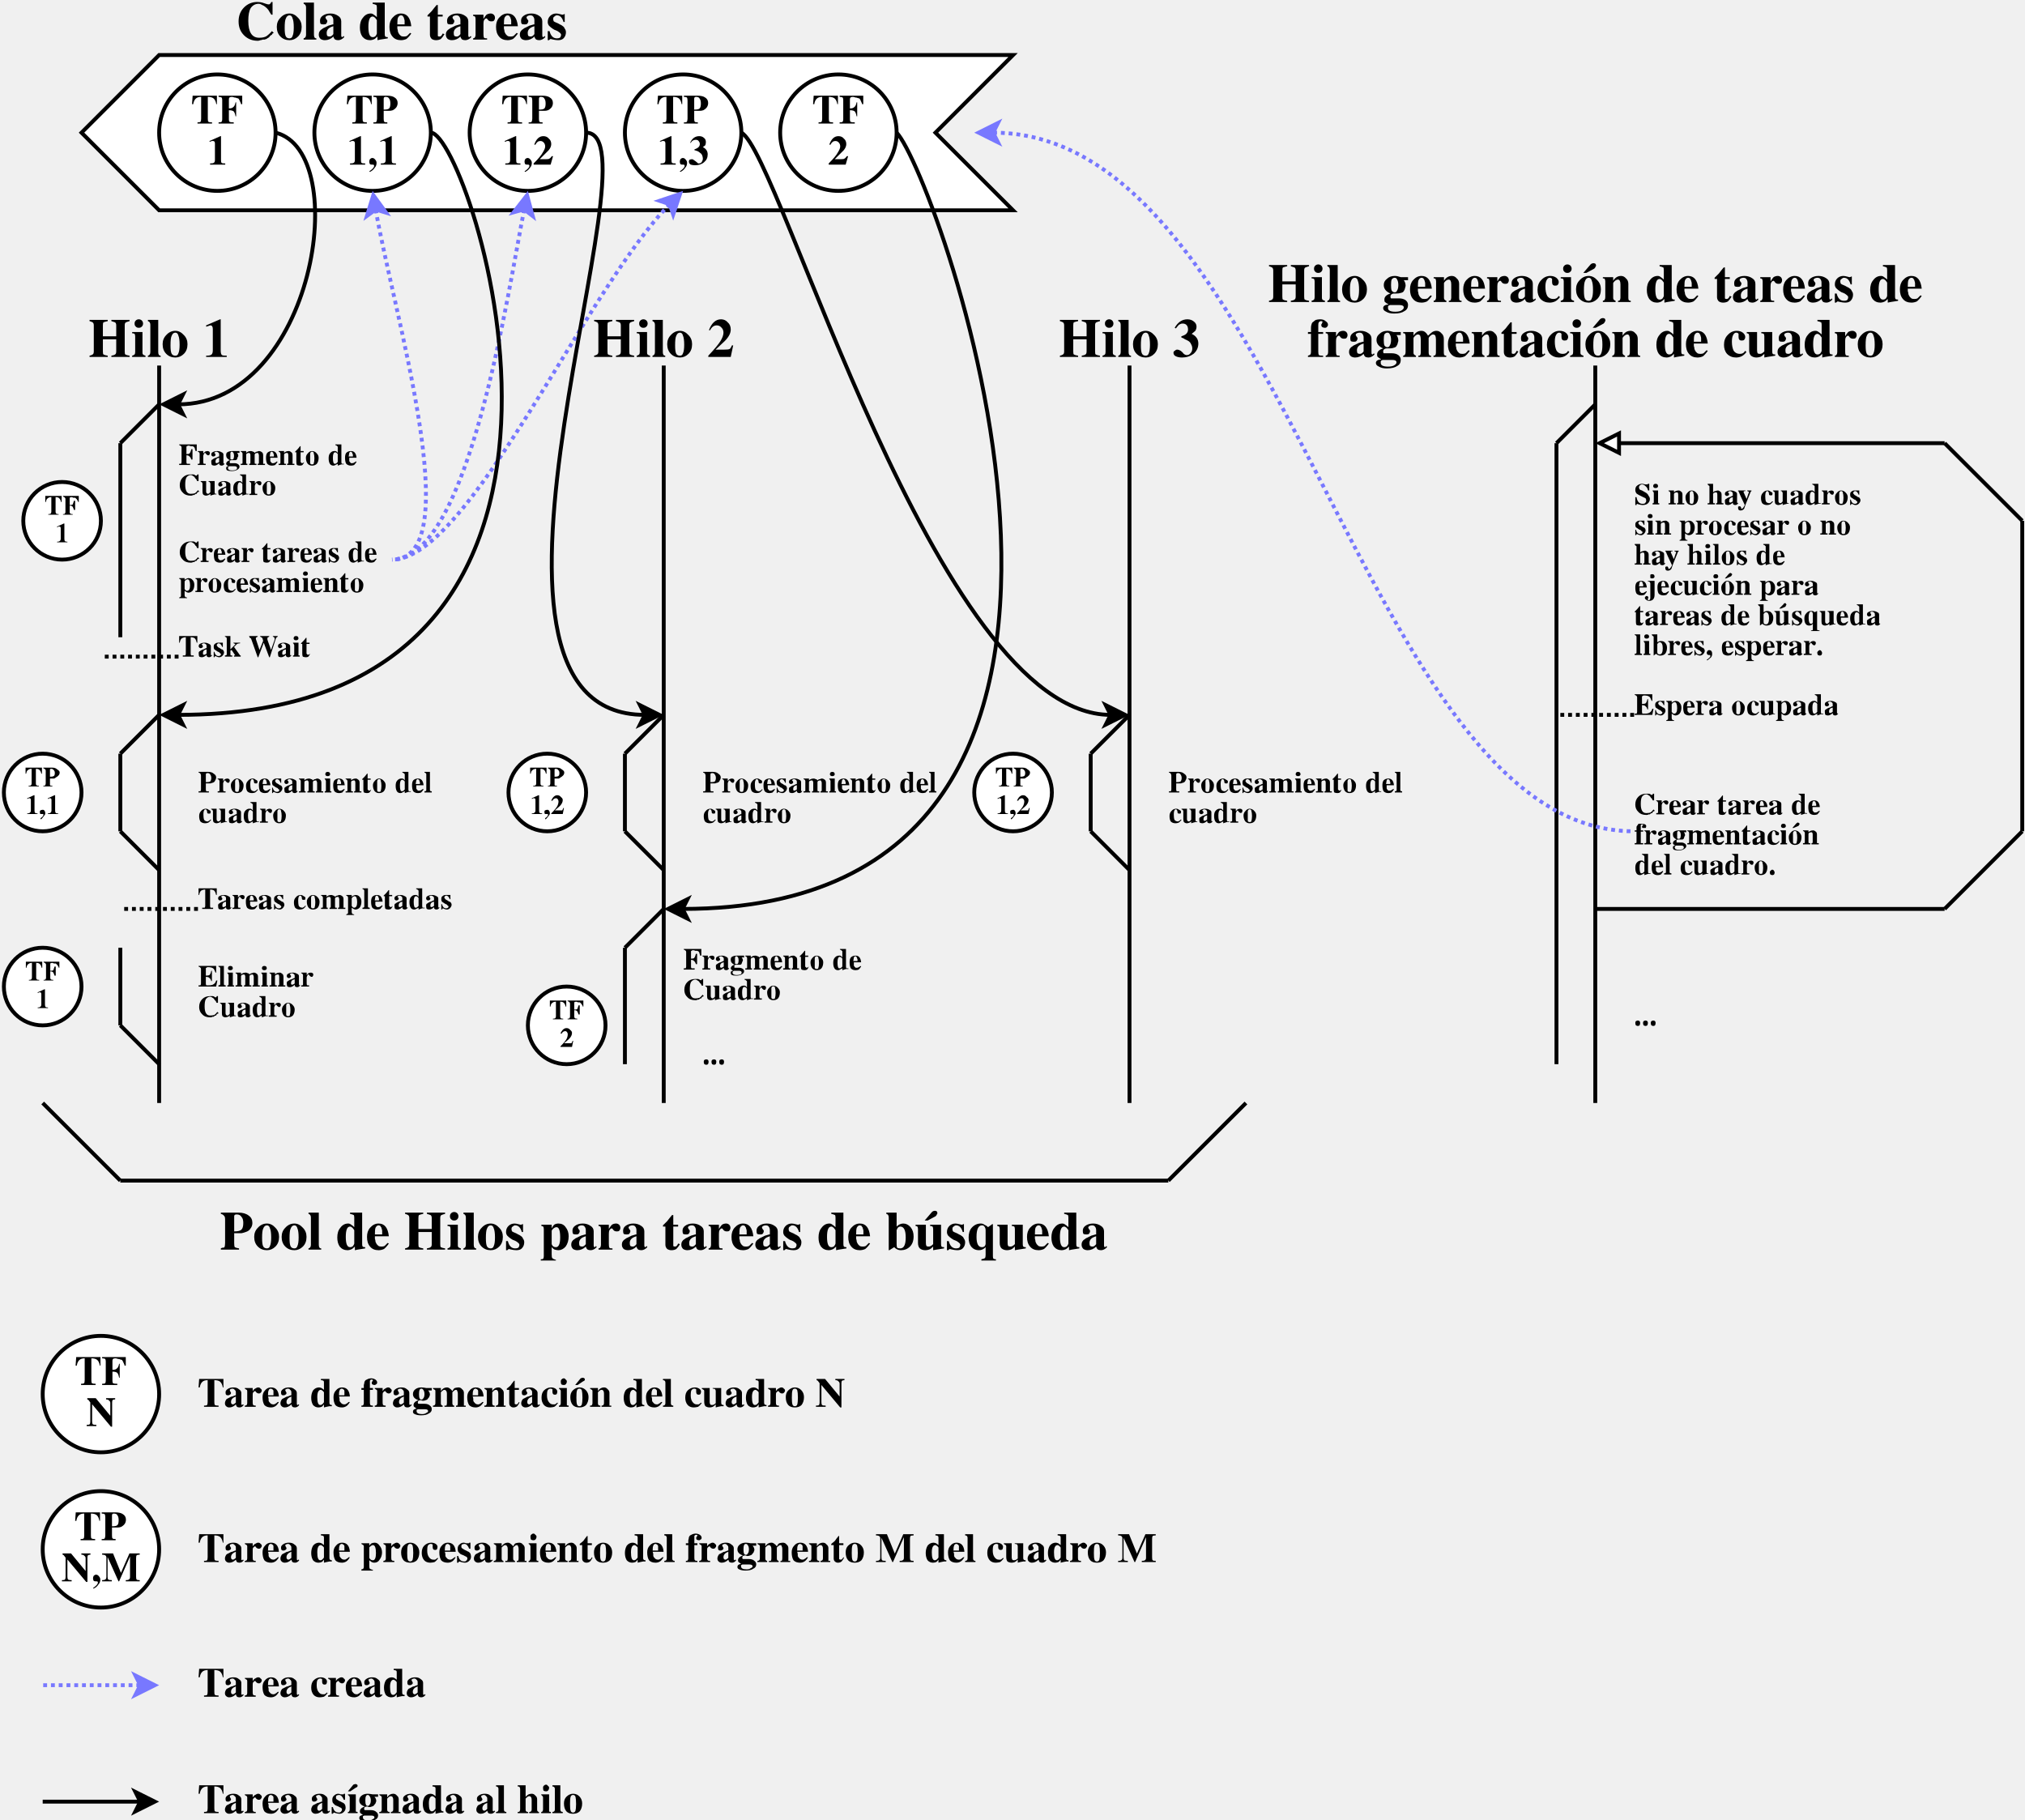
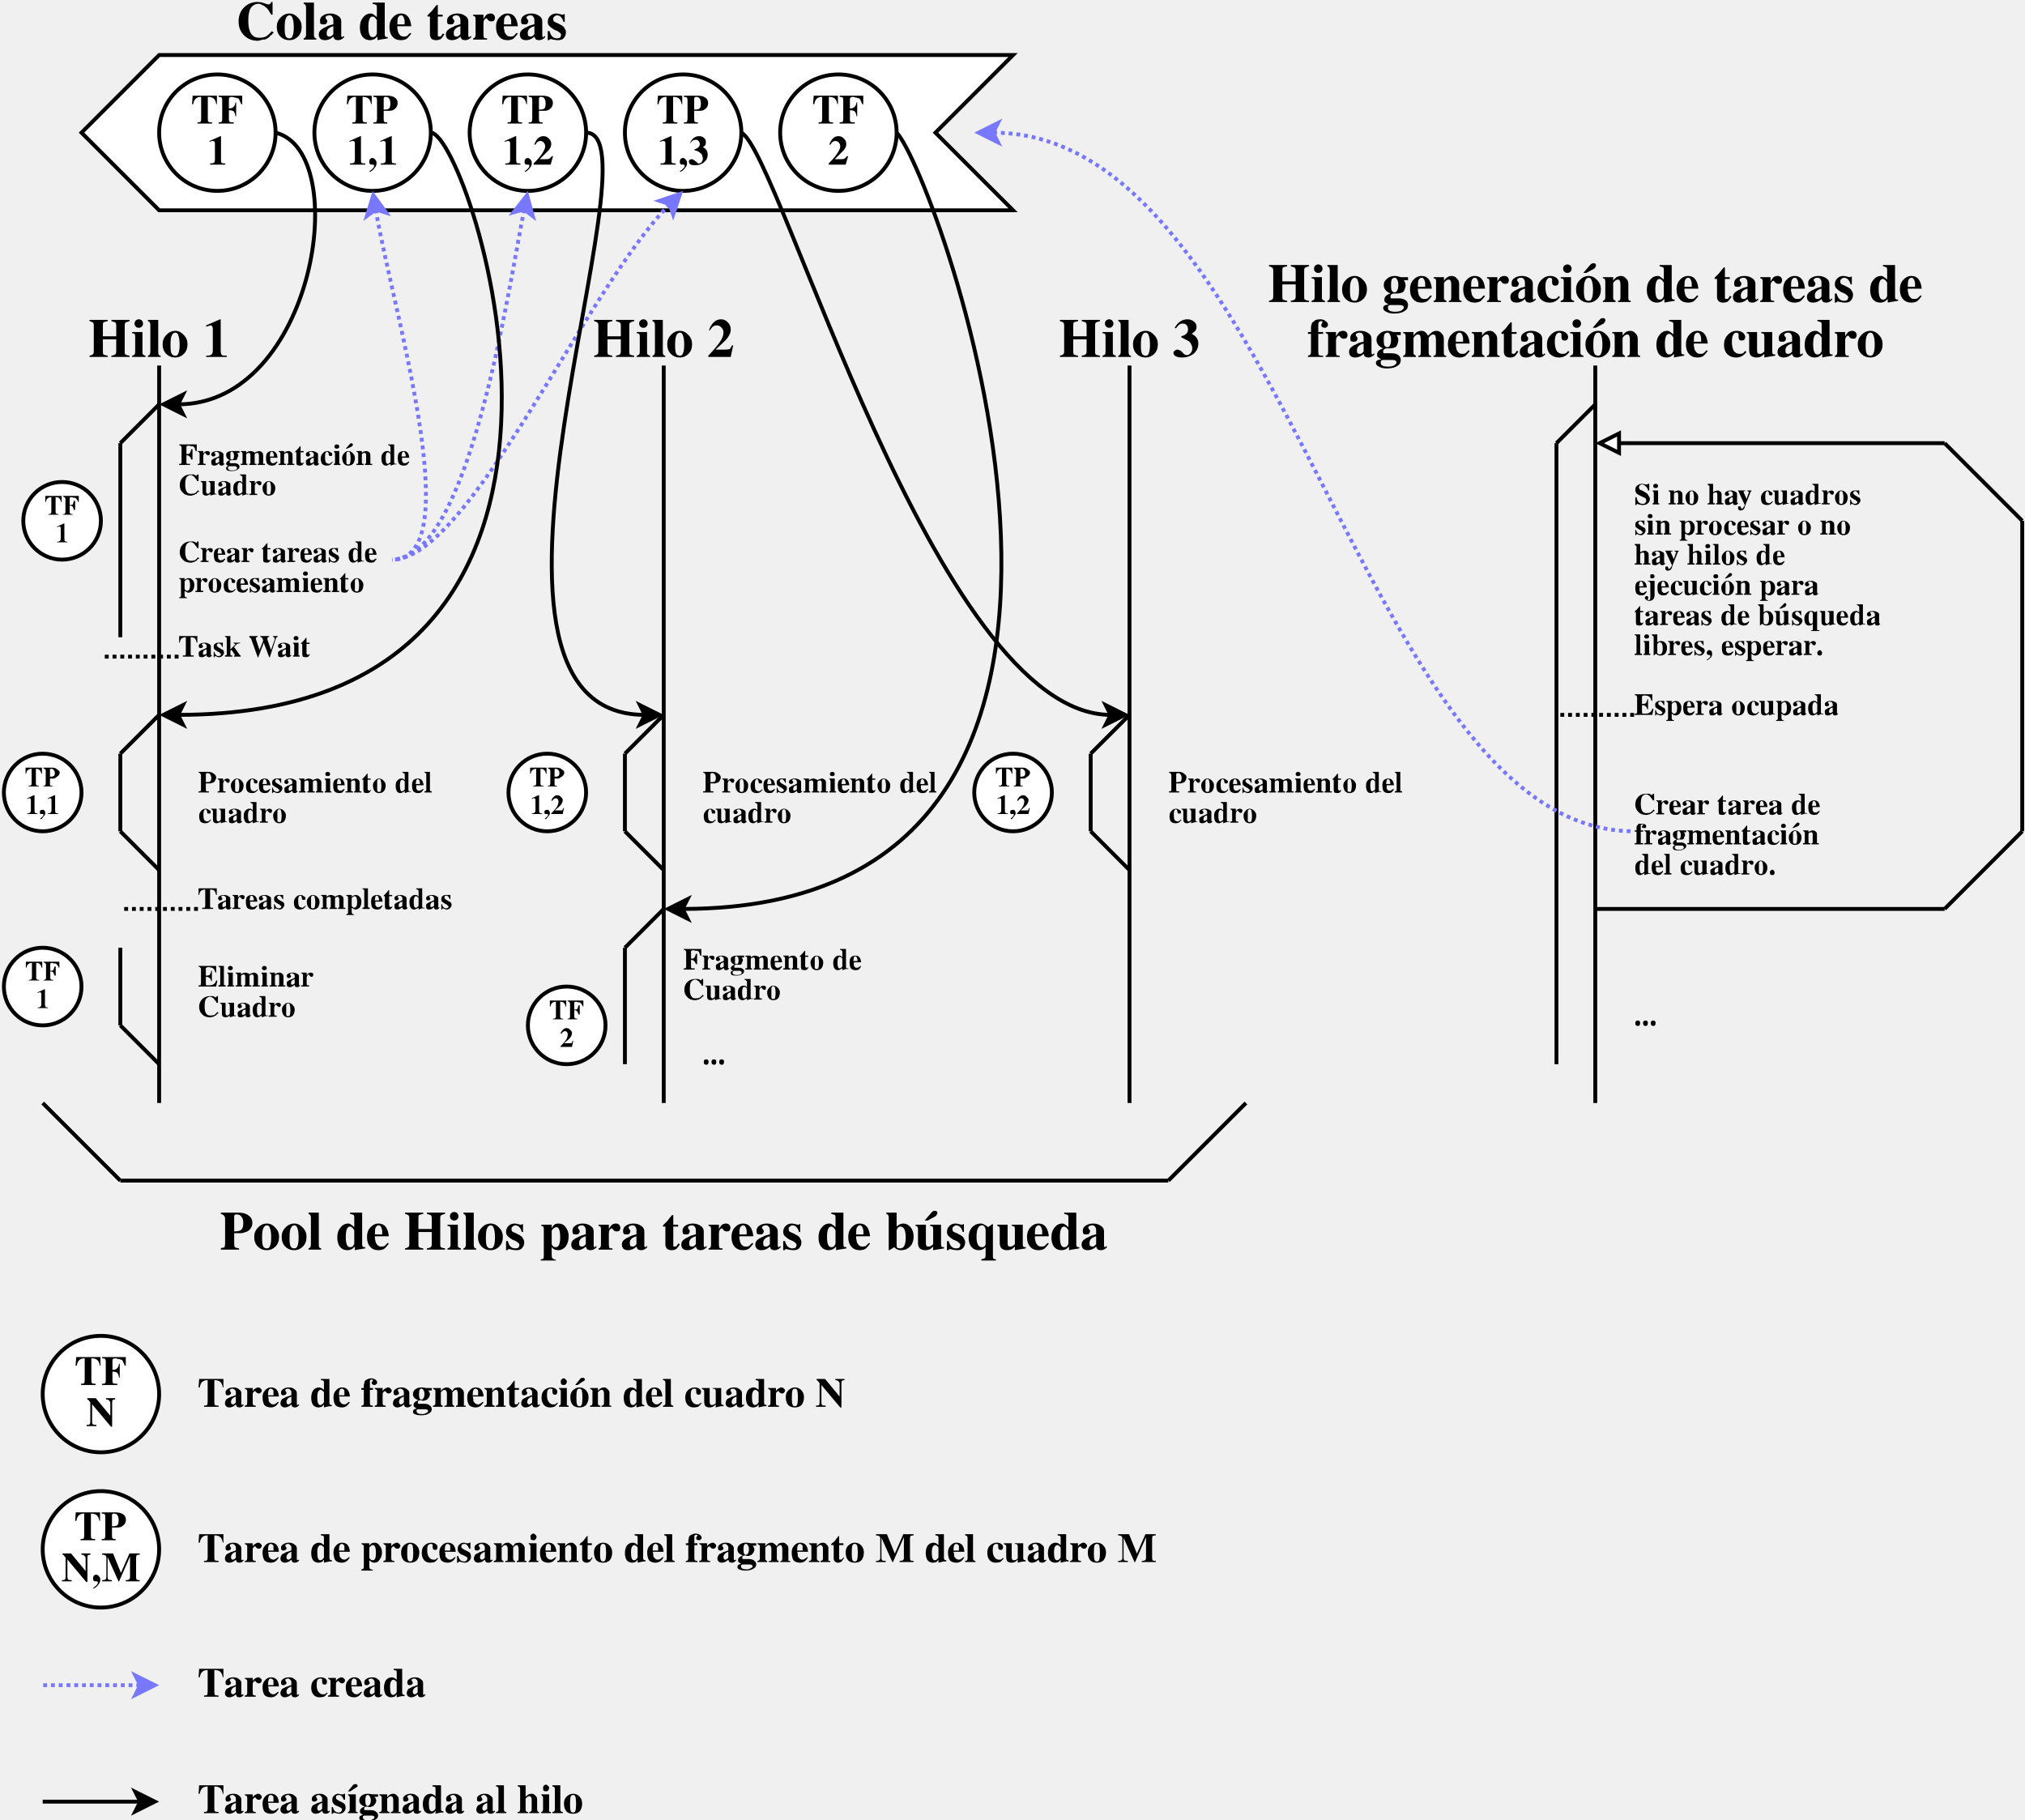
<svg xmlns="http://www.w3.org/2000/svg" width="52.171cm" height="46.884cm" viewBox="3.900 -5.418 52.171 46.884">
  <g id="Background">
    <text x="8.000" y="3.775" fill="#000000" text-anchor="middle" font-size="1.41" font-family="FreeSerif" font-style="normal" font-weight="700">
Hilo 1</text>
    <line x1="8.000" y1="4.000" x2="8.000" y2="23.000" stroke="#000000" stroke-width="0.100" />
    <text x="21.000" y="3.775" fill="#000000" text-anchor="middle" font-size="1.41" font-family="FreeSerif" font-style="normal" font-weight="700">
Hilo 2</text>
    <line x1="21.000" y1="4.000" x2="21.000" y2="23.000" stroke="#000000" stroke-width="0.100" />
    <text x="33.000" y="3.775" fill="#000000" text-anchor="middle" font-size="1.41" font-family="FreeSerif" font-style="normal" font-weight="700">
Hilo 3</text>
    <line x1="33.000" y1="4.000" x2="33.000" y2="23.000" stroke="#000000" stroke-width="0.100" />
    <text x="8.500" y="6.560" fill="#000000" text-anchor="start" font-size="0.78" font-family="FreeSerif" font-style="normal" font-weight="700">
- Fragmento de</text>
+ Fragmentación de</text>
    <text x="8.500" y="7.336" fill="#000000" text-anchor="start" font-size="0.78" font-family="FreeSerif" font-style="normal" font-weight="700">
Cuadro</text>
    <text x="8.500" y="9.060" fill="#000000" text-anchor="start" font-size="0.78" font-family="FreeSerif" font-style="normal" font-weight="700">
Crear tareas de</text>
    <text x="8.500" y="9.836" fill="#000000" text-anchor="start" font-size="0.78" font-family="FreeSerif" font-style="normal" font-weight="700">
procesamiento</text>
    <line x1="8.000" y1="5.000" x2="7.000" y2="6.000" stroke="#000000" stroke-width="0.100" />
    <line x1="7.000" y1="6.000" x2="7.000" y2="11.000" stroke="#000000" stroke-width="0.100" />
    <ellipse cx="5.500" cy="8.000" rx="1.000" ry="1.000" fill="#FFFFFF" stroke="#000000" stroke-width="0.100" />
    <text x="5.500" y="7.846" fill="#000000" text-anchor="middle" font-size="0.71" font-family="FreeSerif" font-style="normal" font-weight="700">
TF</text>
    <text x="5.500" y="8.552" fill="#000000" text-anchor="middle" font-size="0.71" font-family="FreeSerif" font-style="normal" font-weight="700">
1</text>
    <text x="8.500" y="11.500" fill="#000000" text-anchor="start" font-size="0.78" font-family="FreeSerif" font-style="normal" font-weight="700">
Task Wait</text>
    <line x1="8.500" y1="11.500" x2="6.500" y2="11.500" stroke="#000000" stroke-width="0.100" stroke-dasharray="0.10,0.10" />
    <ellipse cx="5.000" cy="15.000" rx="1.000" ry="1.000" fill="#FFFFFF" stroke="#000000" stroke-width="0.100" />
    <text x="5.000" y="14.846" fill="#000000" text-anchor="middle" font-size="0.71" font-family="FreeSerif" font-style="normal" font-weight="700">
TP</text>
    <text x="5.000" y="15.552" fill="#000000" text-anchor="middle" font-size="0.71" font-family="FreeSerif" font-style="normal" font-weight="700">
1,1</text>
    <line x1="8.000" y1="13.000" x2="7.000" y2="14.000" stroke="#000000" stroke-width="0.100" />
    <line x1="7.000" y1="14.000" x2="7.000" y2="16.000" stroke="#000000" stroke-width="0.100" />
    <line x1="7.000" y1="16.000" x2="8.000" y2="17.000" stroke="#000000" stroke-width="0.100" />
    <text x="9.000" y="15.000" fill="#000000" text-anchor="start" font-size="0.78" font-family="FreeSerif" font-style="normal" font-weight="700">
Procesamiento del</text>
    <text x="9.000" y="15.776" fill="#000000" text-anchor="start" font-size="0.78" font-family="FreeSerif" font-style="normal" font-weight="700">
cuadro</text>
    <line x1="21.000" y1="13.000" x2="20.000" y2="14.000" stroke="#000000" stroke-width="0.100" />
    <line x1="20.000" y1="14.000" x2="20.000" y2="16.000" stroke="#000000" stroke-width="0.100" />
    <line x1="20.000" y1="16.000" x2="21.000" y2="17.000" stroke="#000000" stroke-width="0.100" />
    <text x="22.000" y="15.000" fill="#000000" text-anchor="start" font-size="0.78" font-family="FreeSerif" font-style="normal" font-weight="700">
Procesamiento del</text>
    <text x="22.000" y="15.776" fill="#000000" text-anchor="start" font-size="0.78" font-family="FreeSerif" font-style="normal" font-weight="700">
cuadro</text>
    <ellipse cx="18.000" cy="15.000" rx="1.000" ry="1.000" fill="#FFFFFF" stroke="#000000" stroke-width="0.100" />
    <text x="18.000" y="14.846" fill="#000000" text-anchor="middle" font-size="0.71" font-family="FreeSerif" font-style="normal" font-weight="700">
TP</text>
    <text x="18.000" y="15.552" fill="#000000" text-anchor="middle" font-size="0.71" font-family="FreeSerif" font-style="normal" font-weight="700">
1,2</text>
    <line x1="33.000" y1="13.000" x2="32.000" y2="14.000" stroke="#000000" stroke-width="0.100" />
    <line x1="32.000" y1="14.000" x2="32.000" y2="16.000" stroke="#000000" stroke-width="0.100" />
    <line x1="32.000" y1="16.000" x2="33.000" y2="17.000" stroke="#000000" stroke-width="0.100" />
    <text x="34.000" y="15.000" fill="#000000" text-anchor="start" font-size="0.78" font-family="FreeSerif" font-style="normal" font-weight="700">
Procesamiento del</text>
    <text x="34.000" y="15.776" fill="#000000" text-anchor="start" font-size="0.78" font-family="FreeSerif" font-style="normal" font-weight="700">
cuadro</text>
    <ellipse cx="30.000" cy="15.000" rx="1.000" ry="1.000" fill="#FFFFFF" stroke="#000000" stroke-width="0.100" />
    <text x="30.000" y="14.846" fill="#000000" text-anchor="middle" font-size="0.71" font-family="FreeSerif" font-style="normal" font-weight="700">
TP</text>
    <text x="30.000" y="15.552" fill="#000000" text-anchor="middle" font-size="0.71" font-family="FreeSerif" font-style="normal" font-weight="700">
1,2</text>
    <text x="9.000" y="18.000" fill="#000000" text-anchor="start" font-size="0.78" font-family="FreeSerif" font-style="normal" font-weight="700">
Tareas completadas</text>
    <line x1="9.000" y1="18.000" x2="7.000" y2="18.000" stroke="#000000" stroke-width="0.100" stroke-dasharray="0.10,0.10" />
    <ellipse cx="5.000" cy="20.000" rx="1.000" ry="1.000" fill="#FFFFFF" stroke="#000000" stroke-width="0.100" />
    <text x="5.000" y="19.846" fill="#000000" text-anchor="middle" font-size="0.71" font-family="FreeSerif" font-style="normal" font-weight="700">
TF</text>
    <text x="5.000" y="20.552" fill="#000000" text-anchor="middle" font-size="0.71" font-family="FreeSerif" font-style="normal" font-weight="700">
1</text>
    <line x1="7.000" y1="19.000" x2="7.000" y2="21.000" stroke="#000000" stroke-width="0.100" />
    <line x1="7.000" y1="21.000" x2="8.000" y2="22.000" stroke="#000000" stroke-width="0.100" />
    <text x="9.000" y="20.000" fill="#000000" text-anchor="start" font-size="0.78" font-family="FreeSerif" font-style="normal" font-weight="700">
Eliminar</text>
    <text x="9.000" y="20.776" fill="#000000" text-anchor="start" font-size="0.78" font-family="FreeSerif" font-style="normal" font-weight="700">
Cuadro</text>
    <text x="21.500" y="19.560" fill="#000000" text-anchor="start" font-size="0.78" font-family="FreeSerif" font-style="normal" font-weight="700">
Fragmento de</text>
    <text x="21.500" y="20.336" fill="#000000" text-anchor="start" font-size="0.78" font-family="FreeSerif" font-style="normal" font-weight="700">
Cuadro</text>
    <text x="22.000" y="22.000" fill="#000000" text-anchor="start" font-size="0.80" font-family="FreeSerif" font-style="normal" font-weight="700">
...</text>
    <line x1="21.000" y1="18.000" x2="20.000" y2="19.000" stroke="#000000" stroke-width="0.100" />
    <line x1="20.000" y1="19.000" x2="20.000" y2="22.000" stroke="#000000" stroke-width="0.100" />
    <ellipse cx="18.500" cy="21.000" rx="1.000" ry="1.000" fill="#FFFFFF" stroke="#000000" stroke-width="0.100" />
    <text x="18.500" y="20.846" fill="#000000" text-anchor="middle" font-size="0.71" font-family="FreeSerif" font-style="normal" font-weight="700">
TF</text>
    <text x="18.500" y="21.552" fill="#000000" text-anchor="middle" font-size="0.71" font-family="FreeSerif" font-style="normal" font-weight="700">
2</text>
    <polygon fill="#FFFFFF" stroke="#000000" stroke-width="0.100" points="8.000,-4.000 30.000,-4.000 28.000,-2.000 30.000,0.000 8.000,0.000 6.000,-2.000 " />
    <ellipse cx="9.500" cy="-2.000" rx="1.500" ry="1.500" fill="#FFFFFF" stroke="#000000" stroke-width="0.100" />
    <text x="9.500" y="-2.233" fill="#000000" text-anchor="middle" font-size="1.06" font-family="FreeSerif" font-style="normal" font-weight="700">
TF</text>
    <text x="9.500" y="-1.175" fill="#000000" text-anchor="middle" font-size="1.06" font-family="FreeSerif" font-style="normal" font-weight="700">
1</text>
    <ellipse cx="13.500" cy="-2.000" rx="1.500" ry="1.500" fill="#FFFFFF" stroke="#000000" stroke-width="0.100" />
    <text x="13.500" y="-2.233" fill="#000000" text-anchor="middle" font-size="1.06" font-family="FreeSerif" font-style="normal" font-weight="700">
TP</text>
    <text x="13.500" y="-1.175" fill="#000000" text-anchor="middle" font-size="1.06" font-family="FreeSerif" font-style="normal" font-weight="700">
1,1</text>
    <ellipse cx="17.500" cy="-2.000" rx="1.500" ry="1.500" fill="#FFFFFF" stroke="#000000" stroke-width="0.100" />
    <text x="17.500" y="-2.233" fill="#000000" text-anchor="middle" font-size="1.06" font-family="FreeSerif" font-style="normal" font-weight="700">
TP</text>
    <text x="17.500" y="-1.175" fill="#000000" text-anchor="middle" font-size="1.06" font-family="FreeSerif" font-style="normal" font-weight="700">
1,2</text>
    <ellipse cx="21.500" cy="-2.000" rx="1.500" ry="1.500" fill="#FFFFFF" stroke="#000000" stroke-width="0.100" />
    <text x="21.500" y="-2.233" fill="#000000" text-anchor="middle" font-size="1.06" font-family="FreeSerif" font-style="normal" font-weight="700">
TP</text>
    <text x="21.500" y="-1.175" fill="#000000" text-anchor="middle" font-size="1.06" font-family="FreeSerif" font-style="normal" font-weight="700">
1,3</text>
    <ellipse cx="25.500" cy="-2.000" rx="1.500" ry="1.500" fill="#FFFFFF" stroke="#000000" stroke-width="0.100" />
    <text x="25.500" y="-2.233" fill="#000000" text-anchor="middle" font-size="1.06" font-family="FreeSerif" font-style="normal" font-weight="700">
TF</text>
    <text x="25.500" y="-1.175" fill="#000000" text-anchor="middle" font-size="1.06" font-family="FreeSerif" font-style="normal" font-weight="700">
2</text>
    <text x="10.000" y="-4.400" fill="#000000" text-anchor="start" font-size="1.41" font-family="FreeSerif" font-style="normal" font-weight="700">
Cola de tareas</text>
    <path stroke="#000000" fill="none" stroke-width="0.100" d="M 21.487,18.000 C 35.000,18.000 28.000,-1.000 27.000,-2.000 " />
    <polygon fill="#000000" stroke="#000000" stroke-width="0.100" points="21.112,18.000 21.612,17.750 21.487,18.000 21.612,18.250 " />
    <path stroke="#7878FF" fill="none" stroke-width="0.100" stroke-dasharray="0.10,0.10" d="M 13.580,-0.020 C 14.000,2.500 16.000,9.000 14.000,9.000 " />
    <polygon fill="#7878FF" stroke="#7878FF" stroke-width="0.100" points="13.518,-0.390 13.847,0.062 13.580,-0.020 13.354,0.145 " />
    <path stroke="#7878FF" fill="none" stroke-width="0.100" stroke-dasharray="0.10,0.10" d="M 17.405,-0.023 C 17.000,2.000 16.000,9.000 14.000,9.000 " />
    <polygon fill="#7878FF" stroke="#7878FF" stroke-width="0.100" points="17.478,-0.390 17.625,0.149 17.405,-0.023 17.135,0.051 " />
    <path stroke="#7878FF" fill="none" stroke-width="0.100" stroke-dasharray="0.10,0.10" d="M 21.156,-0.156 C 19.000,2.000 16.000,9.000 14.000,9.000 " />
    <polygon fill="#7878FF" stroke="#7878FF" stroke-width="0.100" points="21.421,-0.421 21.244,0.109 21.156,-0.156 20.891,-0.244 " />
    <path stroke="#000000" fill="none" stroke-width="0.100" d="M 20.513,13.000 C 15.000,13.000 21.000,-2.000 19.000,-2.000 " />
    <polygon fill="#000000" stroke="#000000" stroke-width="0.100" points="20.888,13.000 20.388,13.250 20.513,13.000 20.388,12.750 " />
    <path stroke="#000000" fill="none" stroke-width="0.100" d="M 32.513,13.000 C 28.000,13.000 24.000,-1.500 23.000,-2.000 " />
    <polygon fill="#000000" stroke="#000000" stroke-width="0.100" points="32.888,13.000 32.388,13.250 32.513,13.000 32.388,12.750 " />
    <path stroke="#000000" fill="none" stroke-width="0.100" d="M 8.487,5.000 C 12.000,5.000 13.000,-1.500 11.000,-2.000 " />
    <polygon fill="#000000" stroke="#000000" stroke-width="0.100" points="8.112,5.000 8.612,4.750 8.487,5.000 8.612,5.250 " />
    <path stroke="#000000" fill="none" stroke-width="0.100" d="M 8.487,13.000 C 21.000,13.000 16.000,-2.000 15.000,-2.000 " />
    <polygon fill="#000000" stroke="#000000" stroke-width="0.100" points="8.112,13.000 8.612,12.750 8.487,13.000 8.612,13.250 " />
    <text x="45.000" y="2.364" fill="#000000" text-anchor="middle" font-size="1.41" font-family="FreeSerif" font-style="normal" font-weight="700">
Hilo generación de tareas de</text>
    <text x="45.000" y="3.775" fill="#000000" text-anchor="middle" font-size="1.41" font-family="FreeSerif" font-style="normal" font-weight="700">
fragmentación de cuadro</text>
    <line x1="45.000" y1="4.000" x2="45.000" y2="23.000" stroke="#000000" stroke-width="0.100" />
    <line x1="45.000" y1="5.000" x2="44.000" y2="6.000" stroke="#000000" stroke-width="0.100" />
    <line x1="44.000" y1="6.000" x2="44.000" y2="22.000" stroke="#000000" stroke-width="0.100" />
    <text x="46.000" y="21.000" fill="#000000" text-anchor="start" font-size="0.80" font-family="FreeSerif" font-style="normal" font-weight="700">
...</text>
    <path stroke="#7878FF" fill="none" stroke-width="0.100" stroke-dasharray="0.10,0.10" d="M 29.487,-2.000 C 37.000,-2.000 39.000,16.000 46.000,16.000 " />
    <polygon fill="#7878FF" stroke="#7878FF" stroke-width="0.100" points="29.112,-2.000 29.612,-2.250 29.487,-2.000 29.612,-1.750 " />
    <text x="46.000" y="7.577" fill="#000000" text-anchor="start" font-size="0.78" font-family="FreeSerif" font-style="normal" font-weight="700">
Si no hay cuadros</text>
    <text x="46.000" y="8.353" fill="#000000" text-anchor="start" font-size="0.78" font-family="FreeSerif" font-style="normal" font-weight="700">
sin procesar o no</text>
    <text x="46.000" y="9.129" fill="#000000" text-anchor="start" font-size="0.78" font-family="FreeSerif" font-style="normal" font-weight="700">
hay hilos de</text>
    <text x="46.000" y="9.905" fill="#000000" text-anchor="start" font-size="0.78" font-family="FreeSerif" font-style="normal" font-weight="700">
ejecución para</text>
    <text x="46.000" y="10.682" fill="#000000" text-anchor="start" font-size="0.78" font-family="FreeSerif" font-style="normal" font-weight="700">
tareas de búsqueda</text>
    <text x="46.000" y="11.458" fill="#000000" text-anchor="start" font-size="0.78" font-family="FreeSerif" font-style="normal" font-weight="700">
libres, esperar.</text>
    <text x="46.000" y="13.000" fill="#000000" text-anchor="start" font-size="0.78" font-family="FreeSerif" font-style="normal" font-weight="700">
Espera ocupada</text>
    <line x1="46.000" y1="13.000" x2="44.000" y2="13.000" stroke="#000000" stroke-width="0.100" stroke-dasharray="0.10,0.10" />
    <text x="46.000" y="15.560" fill="#000000" text-anchor="start" font-size="0.78" font-family="FreeSerif" font-style="normal" font-weight="700">
Crear tarea de</text>
    <text x="46.000" y="16.336" fill="#000000" text-anchor="start" font-size="0.78" font-family="FreeSerif" font-style="normal" font-weight="700">
fragmentación </text>
    <text x="46.000" y="17.112" fill="#000000" text-anchor="start" font-size="0.78" font-family="FreeSerif" font-style="normal" font-weight="700">
del cuadro.</text>
    <line x1="45.000" y1="18.000" x2="54.000" y2="18.000" stroke="#000000" stroke-width="0.100" />
    <line x1="54.000" y1="18.000" x2="56.000" y2="16.000" stroke="#000000" stroke-width="0.100" />
    <line x1="45.612" y1="6.000" x2="54.000" y2="6.000" stroke="#000000" stroke-width="0.100" />
    <polygon fill="#FFFFFF" stroke="#000000" stroke-width="0.100" points="45.612,5.750 45.112,6.000 45.612,6.250 " />
    <line x1="54.000" y1="6.000" x2="56.000" y2="8.000" stroke="#000000" stroke-width="0.100" />
    <line x1="56.000" y1="16.000" x2="56.000" y2="8.000" stroke="#000000" stroke-width="0.100" />
    <ellipse cx="6.500" cy="30.500" rx="1.500" ry="1.500" fill="#FFFFFF" stroke="#000000" stroke-width="0.100" />
    <text x="6.500" y="30.267" fill="#000000" text-anchor="middle" font-size="1.06" font-family="FreeSerif" font-style="normal" font-weight="700">
TF</text>
    <text x="6.500" y="31.325" fill="#000000" text-anchor="middle" font-size="1.06" font-family="FreeSerif" font-style="normal" font-weight="700">
N</text>
    <ellipse cx="6.500" cy="34.500" rx="1.500" ry="1.500" fill="#FFFFFF" stroke="#000000" stroke-width="0.100" />
    <text x="6.500" y="34.267" fill="#000000" text-anchor="middle" font-size="1.06" font-family="FreeSerif" font-style="normal" font-weight="700">
TP</text>
    <text x="6.500" y="35.325" fill="#000000" text-anchor="middle" font-size="1.06" font-family="FreeSerif" font-style="normal" font-weight="700">
N,M</text>
    <text x="9.000" y="30.830" fill="#000000" text-anchor="start" font-size="1.06" font-family="FreeSerif" font-style="normal" font-weight="700">
Tarea de fragmentación del cuadro N</text>
    <text x="9.000" y="34.830" fill="#000000" text-anchor="start" font-size="1.06" font-family="FreeSerif" font-style="normal" font-weight="700">
Tarea de procesamiento del fragmento M del cuadro M</text>
    <path stroke="#7878FF" fill="none" stroke-width="0.100" stroke-dasharray="0.10,0.10" d="M 7.513,38.000 C 7.000,38.000 6.000,38.000 5.000,38.000 " />
    <polygon fill="#7878FF" stroke="#7878FF" stroke-width="0.100" points="7.888,38.000 7.388,38.250 7.513,38.000 7.388,37.750 " />
    <path stroke="#000000" fill="none" stroke-width="0.100" d="M 7.513,41.000 C 7.000,41.000 6.000,41.000 5.000,41.000 " />
    <polygon fill="#000000" stroke="#000000" stroke-width="0.100" points="7.888,41.000 7.388,41.250 7.513,41.000 7.388,40.750 " />
    <text x="9.000" y="38.296" fill="#000000" text-anchor="start" font-size="1.06" font-family="FreeSerif" font-style="normal" font-weight="700">
Tarea creada</text>
    <text x="9.000" y="41.296" fill="#000000" text-anchor="start" font-size="1.06" font-family="FreeSerif" font-style="normal" font-weight="700">
Tarea asígnada al hilo</text>
    <line x1="5.000" y1="23.000" x2="7.000" y2="25.000" stroke="#000000" stroke-width="0.100" />
    <line x1="36.000" y1="23.000" x2="34.000" y2="25.000" stroke="#000000" stroke-width="0.100" />
    <line x1="7.000" y1="25.000" x2="34.000" y2="25.000" stroke="#000000" stroke-width="0.100" />
    <text x="21.000" y="26.775" fill="#000000" text-anchor="middle" font-size="1.41" font-family="FreeSerif" font-style="normal" font-weight="700">
Pool de Hilos para tareas de búsqueda</text>
  </g>
</svg>
